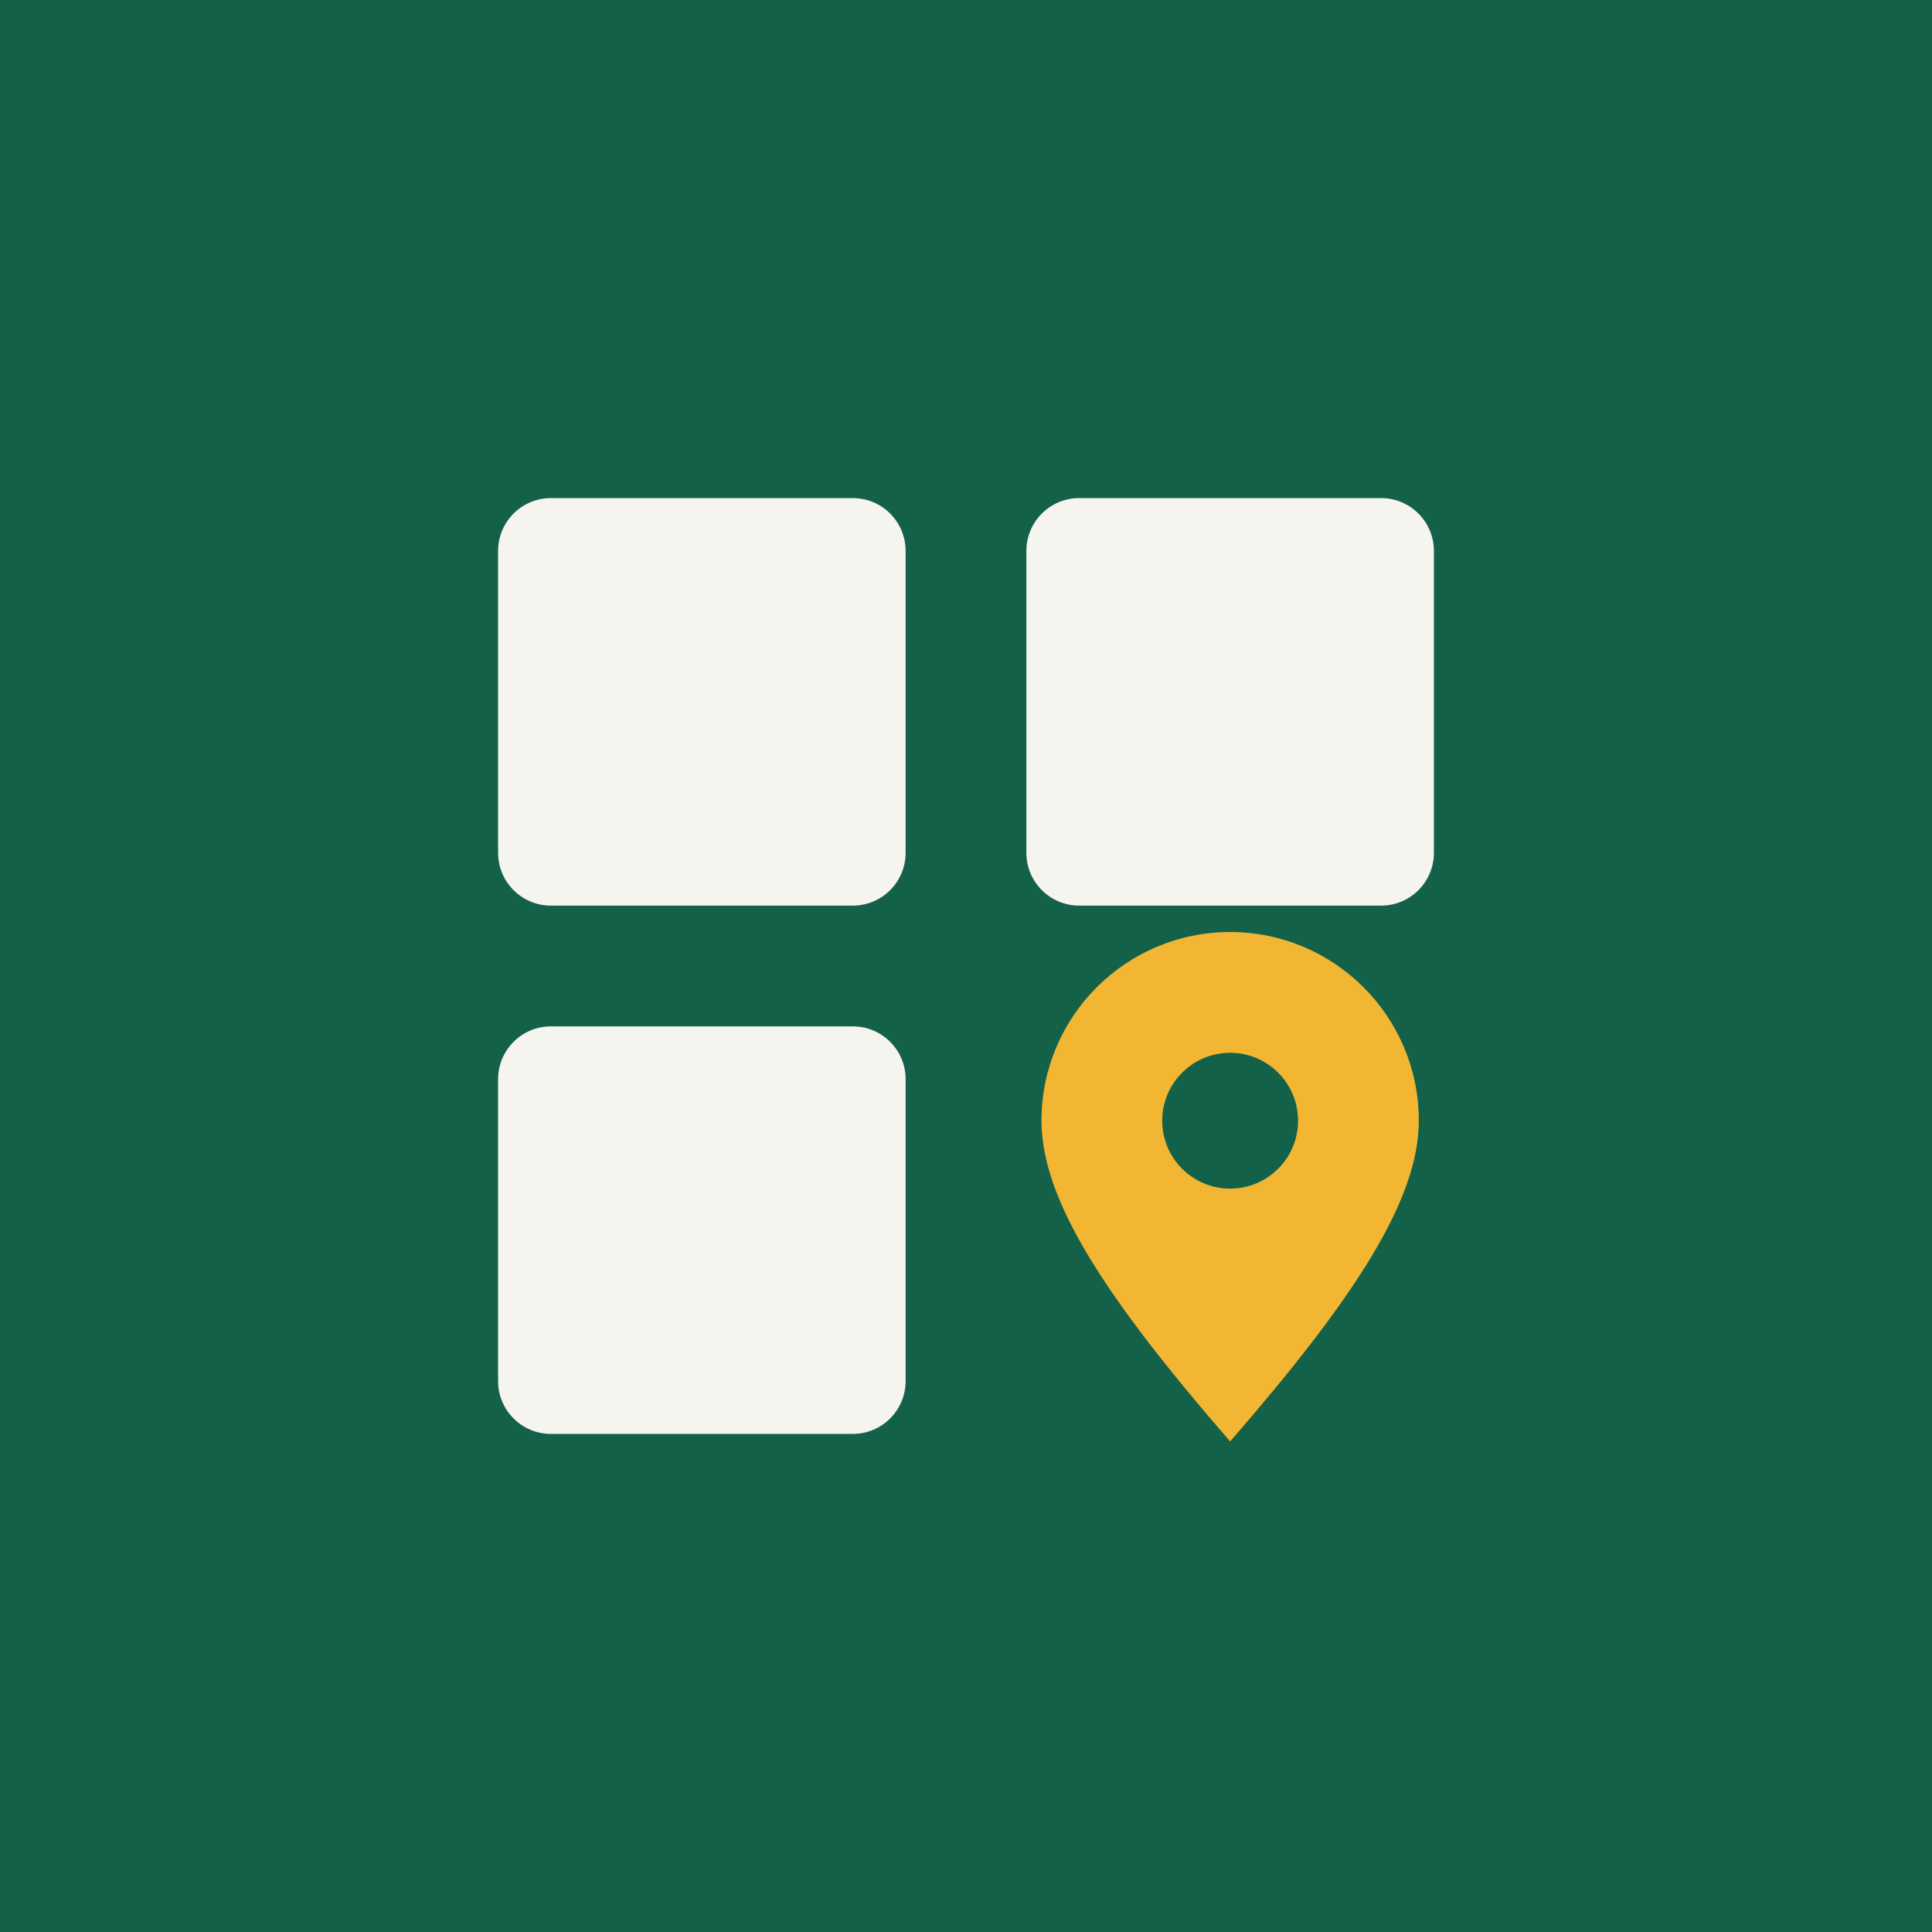
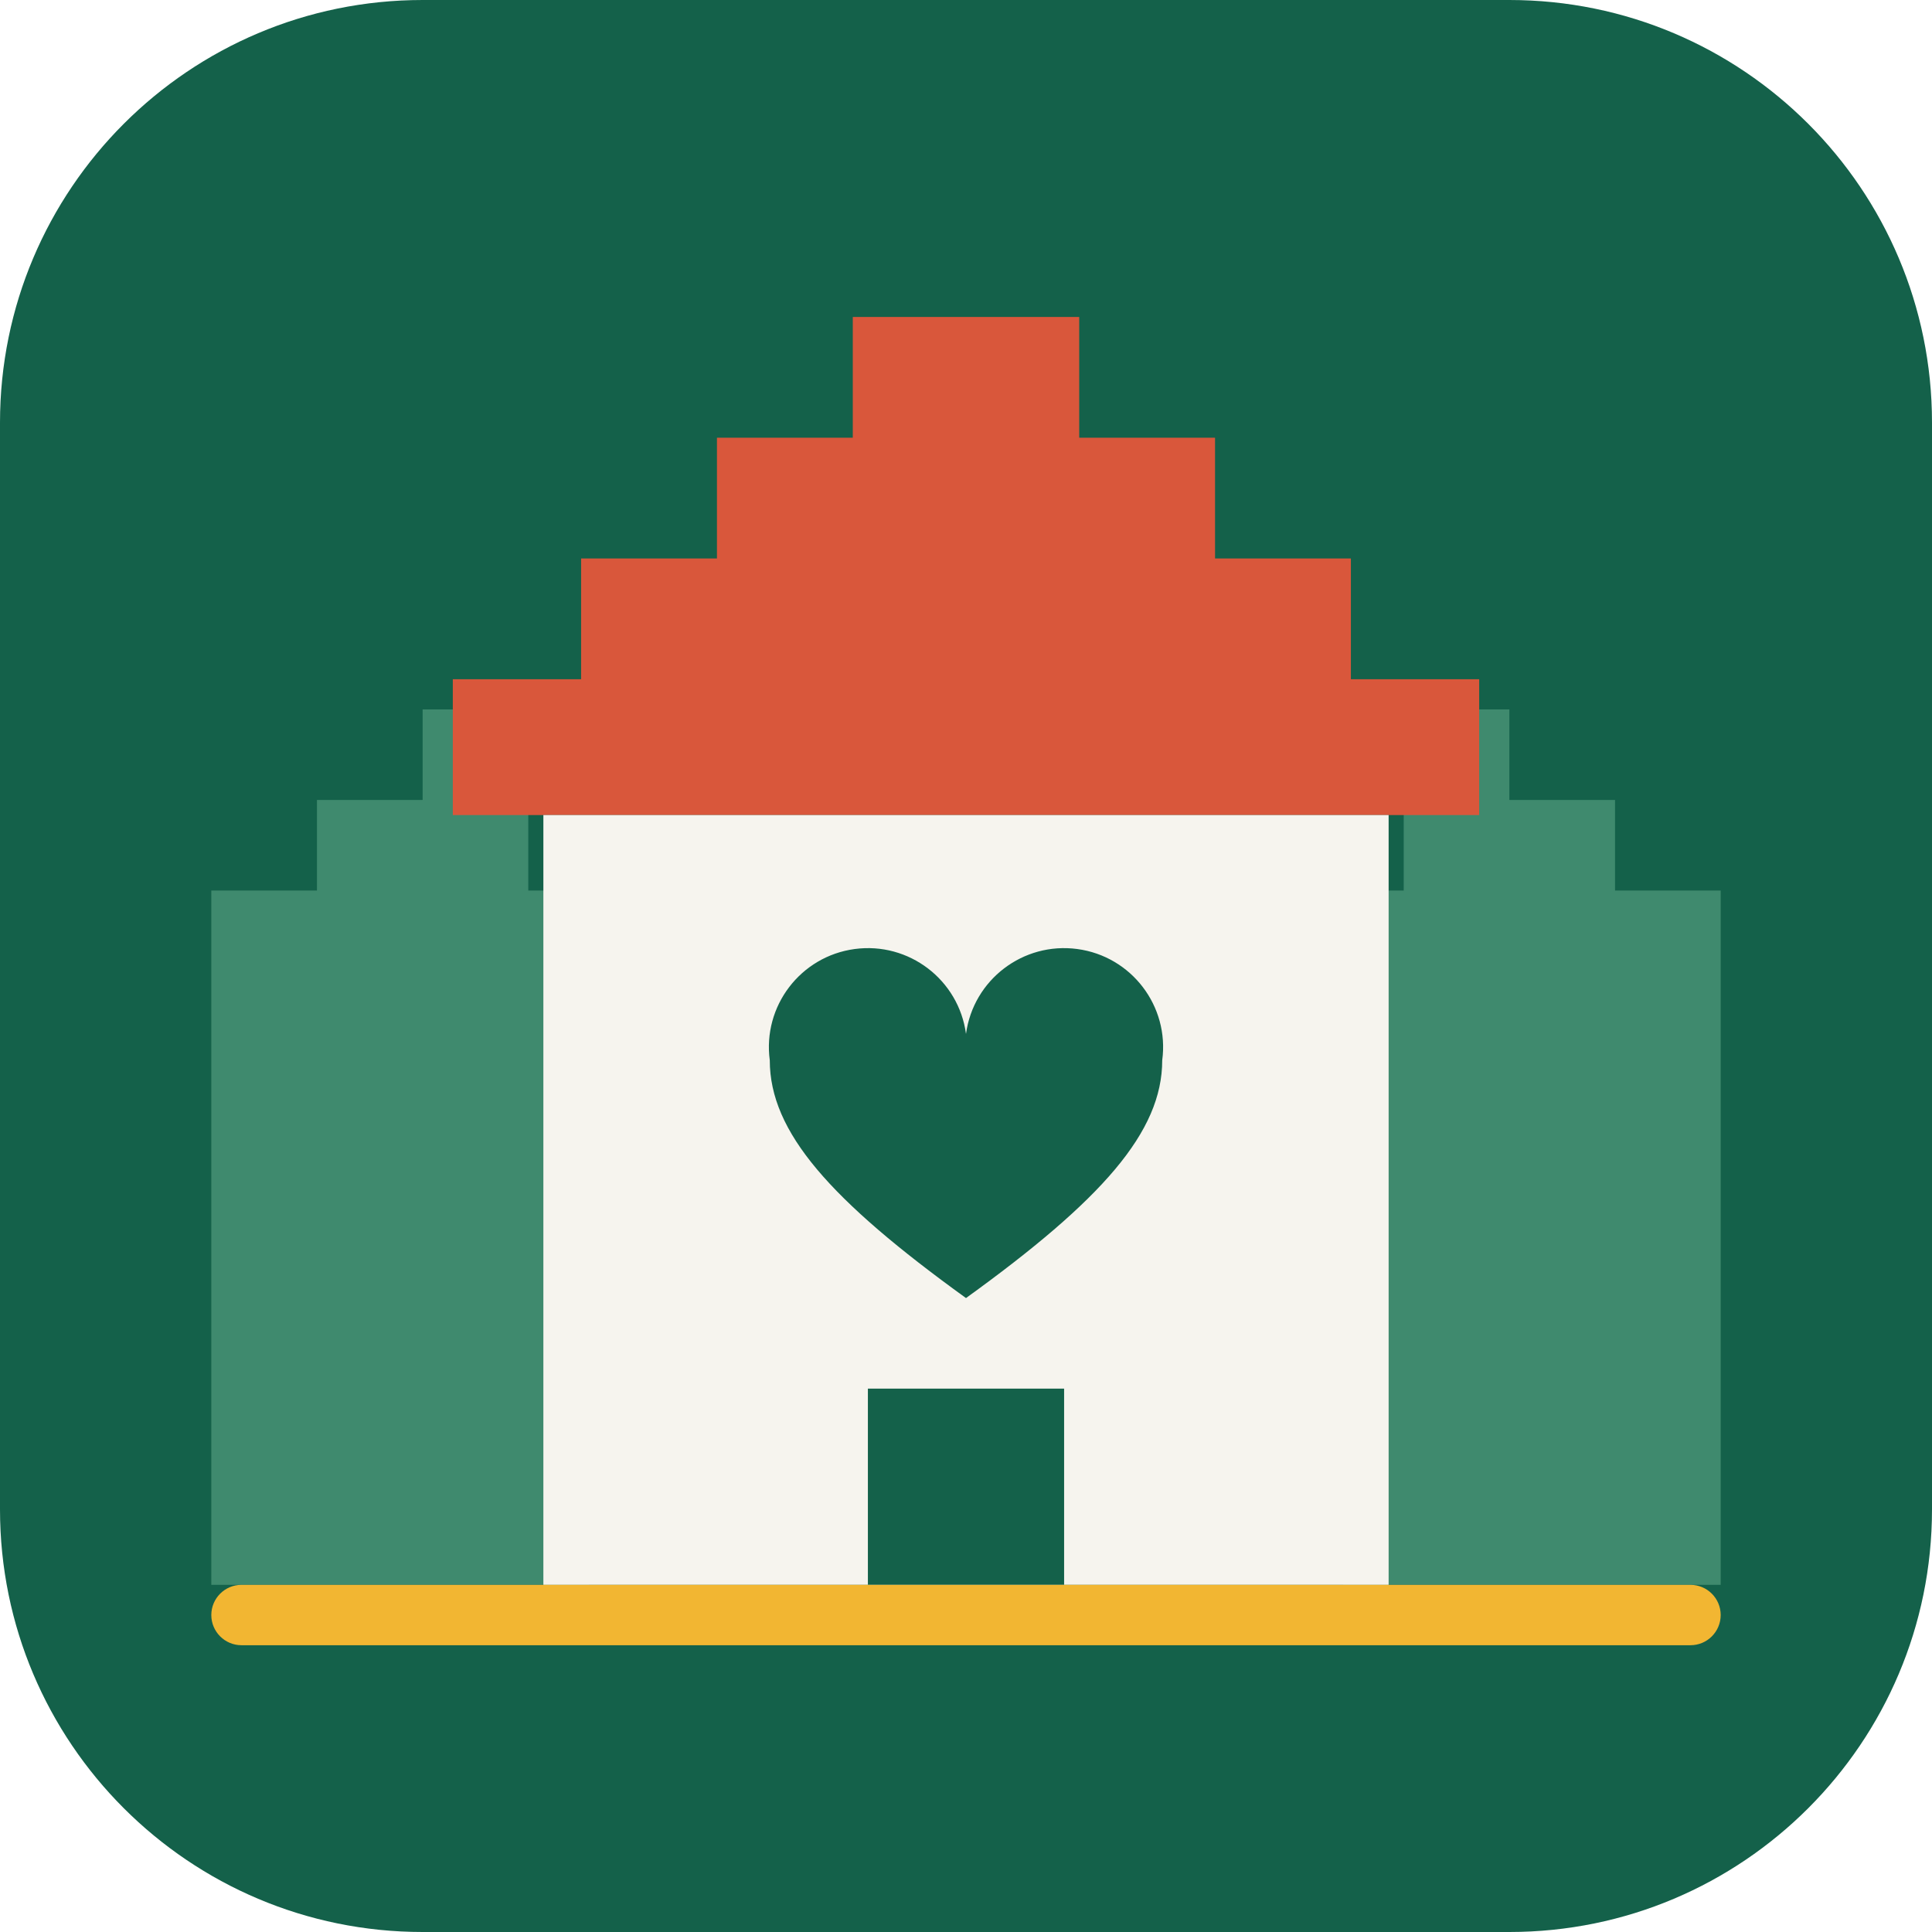
<svg xmlns="http://www.w3.org/2000/svg" viewBox="0 0 512 512">
-   <rect width="512" height="512" fill="#14614a" />
-   <g fill="#f6f4ee">
-     <rect x="132" y="132" width="108" height="108" rx="14" />
-     <rect x="272" y="132" width="108" height="108" rx="14" />
-     <rect x="132" y="272" width="108" height="108" rx="14" />
+   <rect width="512" height="512" rx="112" fill="#14614a" />
+   <g fill="#3f8a6e">
+     <path d="M56 236 H84 V212 H112 V188 H140 V236 H156 V420 H56 Z" />
+     <path d="M456 236 H428 V212 H400 V188 H372 V236 H356 V420 H456 Z" />
  </g>
-   <path d="M326 382c-33-38-50-64-50-85a50 50 0 0 1 100 0c0 21-17 47-50 85z" fill="#f2b632" />
-   <circle cx="326" cy="297" r="18" fill="#14614a" />
+   <path fill="#d9573b" d="M226 84 H286 V116 H322 V148 H358 V180 H392 V216 H120 V180 H154 V148 H190 V116 H226 Z" />
+   <rect x="144" y="216" width="224" height="204" fill="#f6f4ee" />
+   <path fill="#14614a" d="M256 344 C220 318 204 300 204 281 a26 26 0 0 1 52 -7 a26 26 0 0 1 52 7 C308 300 292 318 256 344 Z" />
+   <rect x="230" y="368" width="52" height="52" fill="#14614a" />
+   <rect x="56" y="420" width="400" height="16" rx="8" fill="#f2b632" />
</svg>
